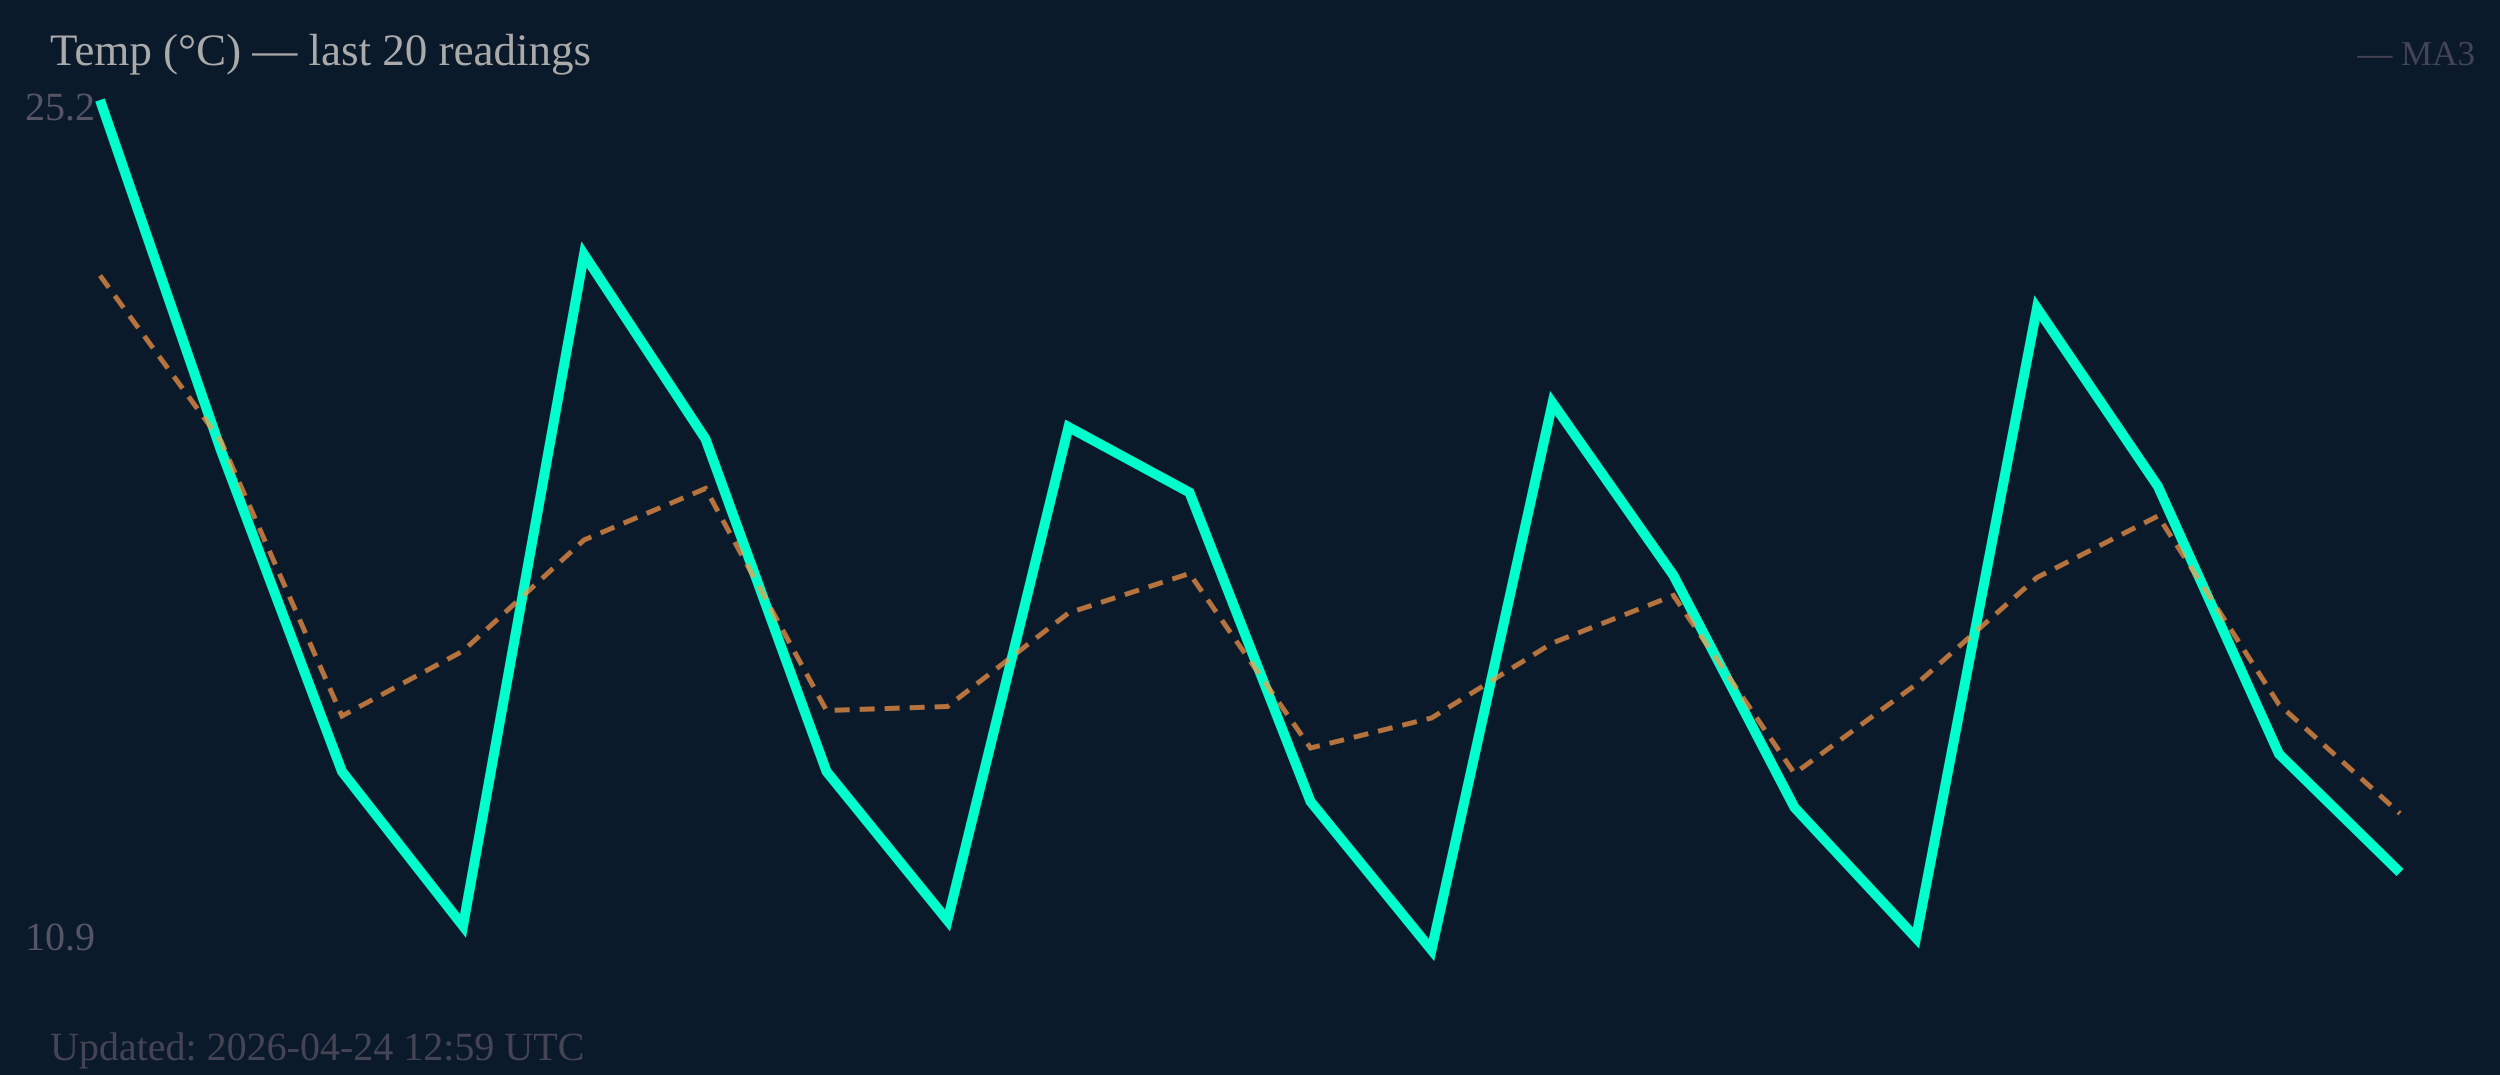
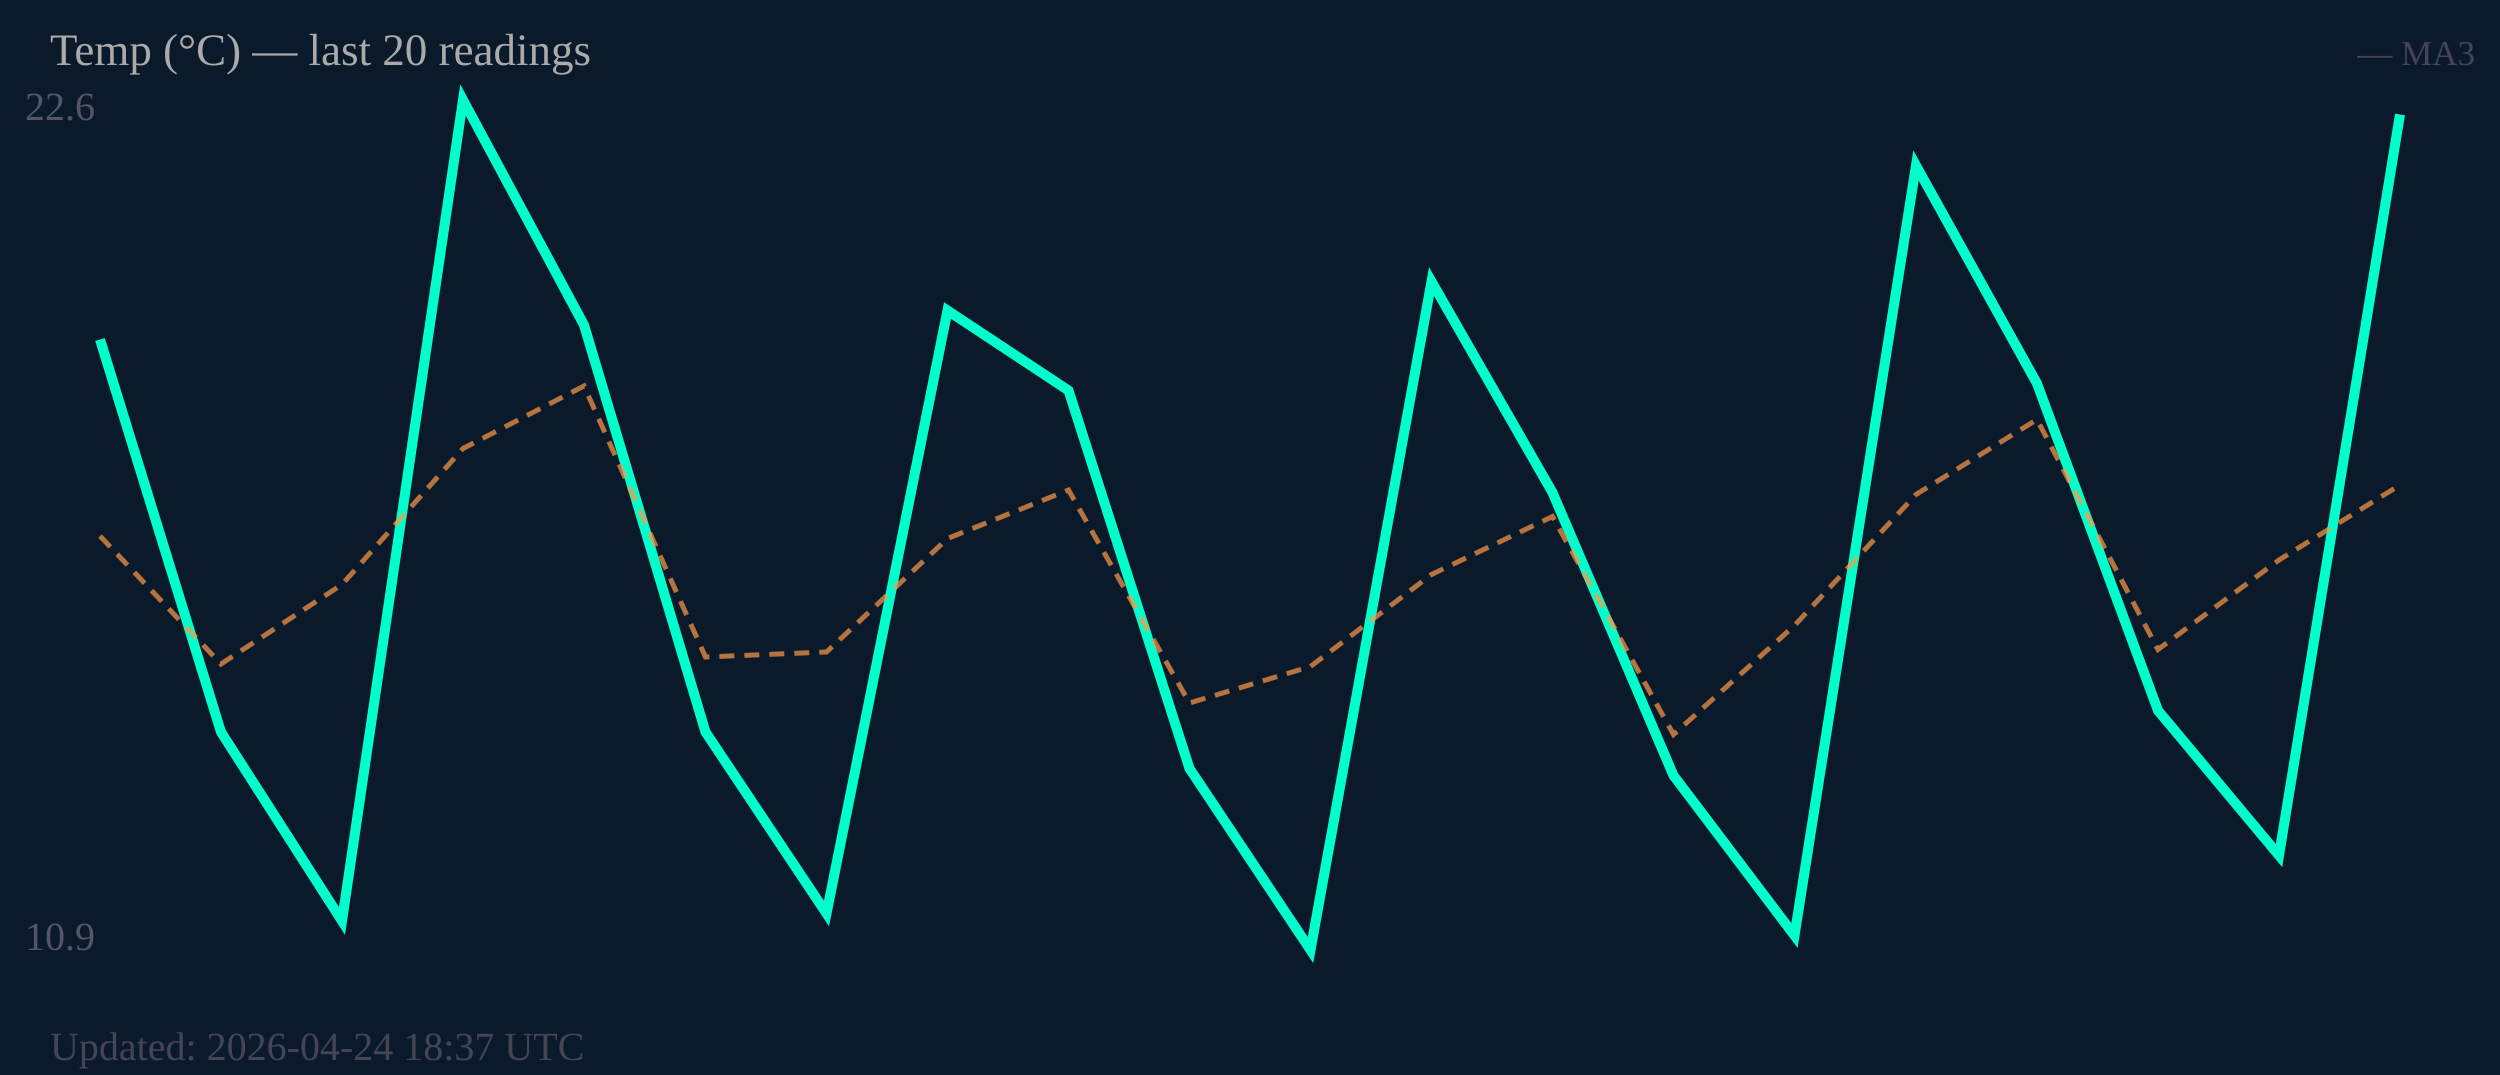
<svg xmlns="http://www.w3.org/2000/svg" width="500" height="215" viewBox="0 0 500 215">
  <rect width="500" height="215" fill="#0b1a2a" />
-   <text x="5" y="24" font-size="8" fill="#556">25.2</text>
+   <text x="5" y="24" font-size="8" fill="#556">22.6</text>
  <text x="5" y="190" font-size="8" fill="#556">10.9</text>
-   <polyline fill="none" stroke="#00ffcc" stroke-width="2" points="20.0,20.0 44.2,90.1 68.4,154.3 92.6,185.2 116.8,50.9 141.1,87.8 165.3,154.3 189.5,184.1 213.7,85.4 237.9,98.5 262.1,160.3 286.3,190.0 310.5,80.6 334.7,115.1 358.9,161.5 383.2,187.6 407.4,61.6 431.6,97.3 455.8,150.8 480.0,174.5" />
-   <polyline fill="none" stroke="#ff9944" stroke-width="1" stroke-dasharray="3,2" opacity="0.7" points="20.0,55.1 44.2,88.2 68.4,143.2 92.6,130.2 116.8,108.0 141.1,97.7 165.3,142.1 189.5,141.3 213.7,122.6 237.9,114.7 262.1,149.6 286.3,143.6 310.5,128.6 334.7,119.1 358.9,154.7 383.2,136.9 407.4,115.5 431.6,103.2 455.8,140.9 480.0,162.7" />
+   <polyline fill="none" stroke="#00ffcc" stroke-width="2" points="20.0,67.9 44.2,146.4 68.4,184.2 92.6,20.0 116.8,65.0 141.1,146.4 165.3,182.7 189.5,62.1 213.7,78.1 237.9,153.7 262.1,190.0 286.3,56.3 310.5,98.5 334.7,155.1 358.9,187.1 383.2,33.1 407.4,76.7 431.6,142.1 455.8,171.1 480.0,22.9" />
+   <polyline fill="none" stroke="#ff9944" stroke-width="1" stroke-dasharray="3,2" opacity="0.7" points="20.0,107.2 44.2,132.8 68.4,116.9 92.6,89.7 116.8,77.2 141.1,131.4 165.3,130.4 189.5,107.7 213.7,98.0 237.9,140.6 262.1,133.3 286.3,114.9 310.5,103.3 334.7,146.9 358.9,125.1 383.2,98.9 407.4,83.9 431.6,129.9 455.8,112.0 480.0,97.0" />
  <text x="10" y="13" font-size="9" fill="#aaa">Temp (°C) — last 20 readings</text>
  <text x="495" y="13" font-size="7" fill="#445" text-anchor="end">— MA3</text>
-   <text x="10" y="212" font-size="8" fill="#445">Updated: 2026-04-24 12:59 UTC</text>
+   <text x="10" y="212" font-size="8" fill="#445">Updated: 2026-04-24 18:37 UTC</text>
</svg>
